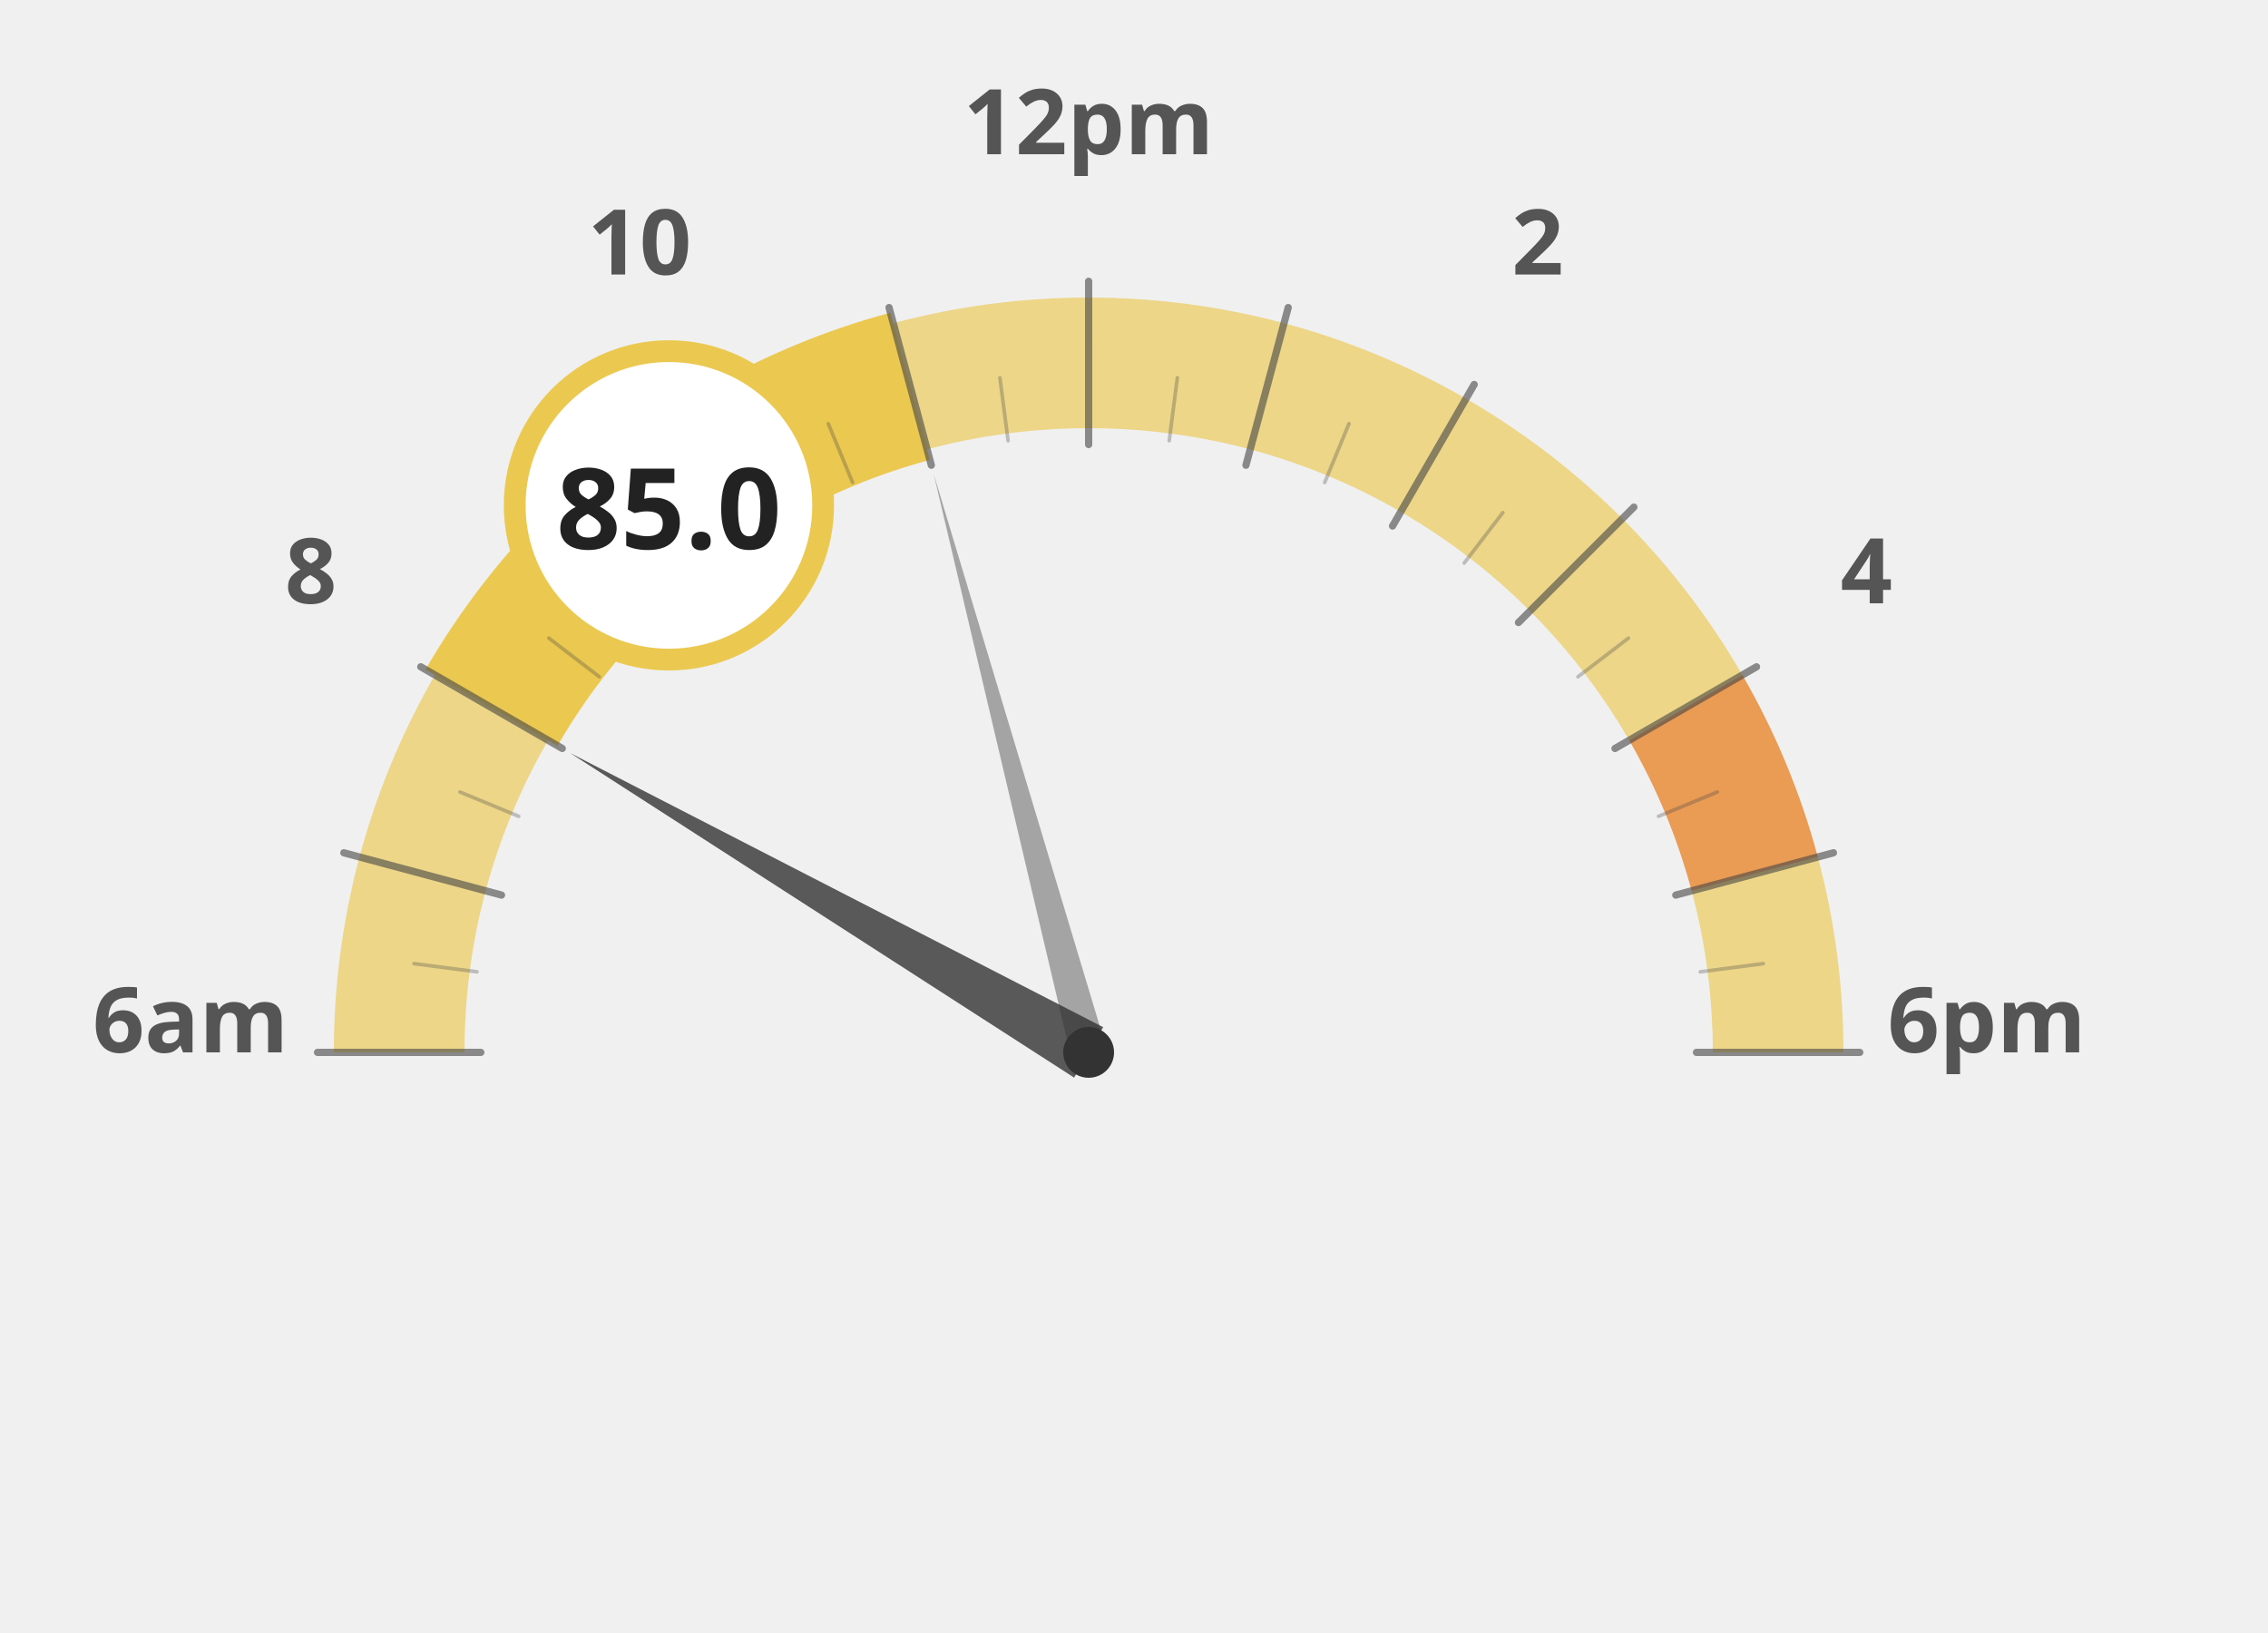
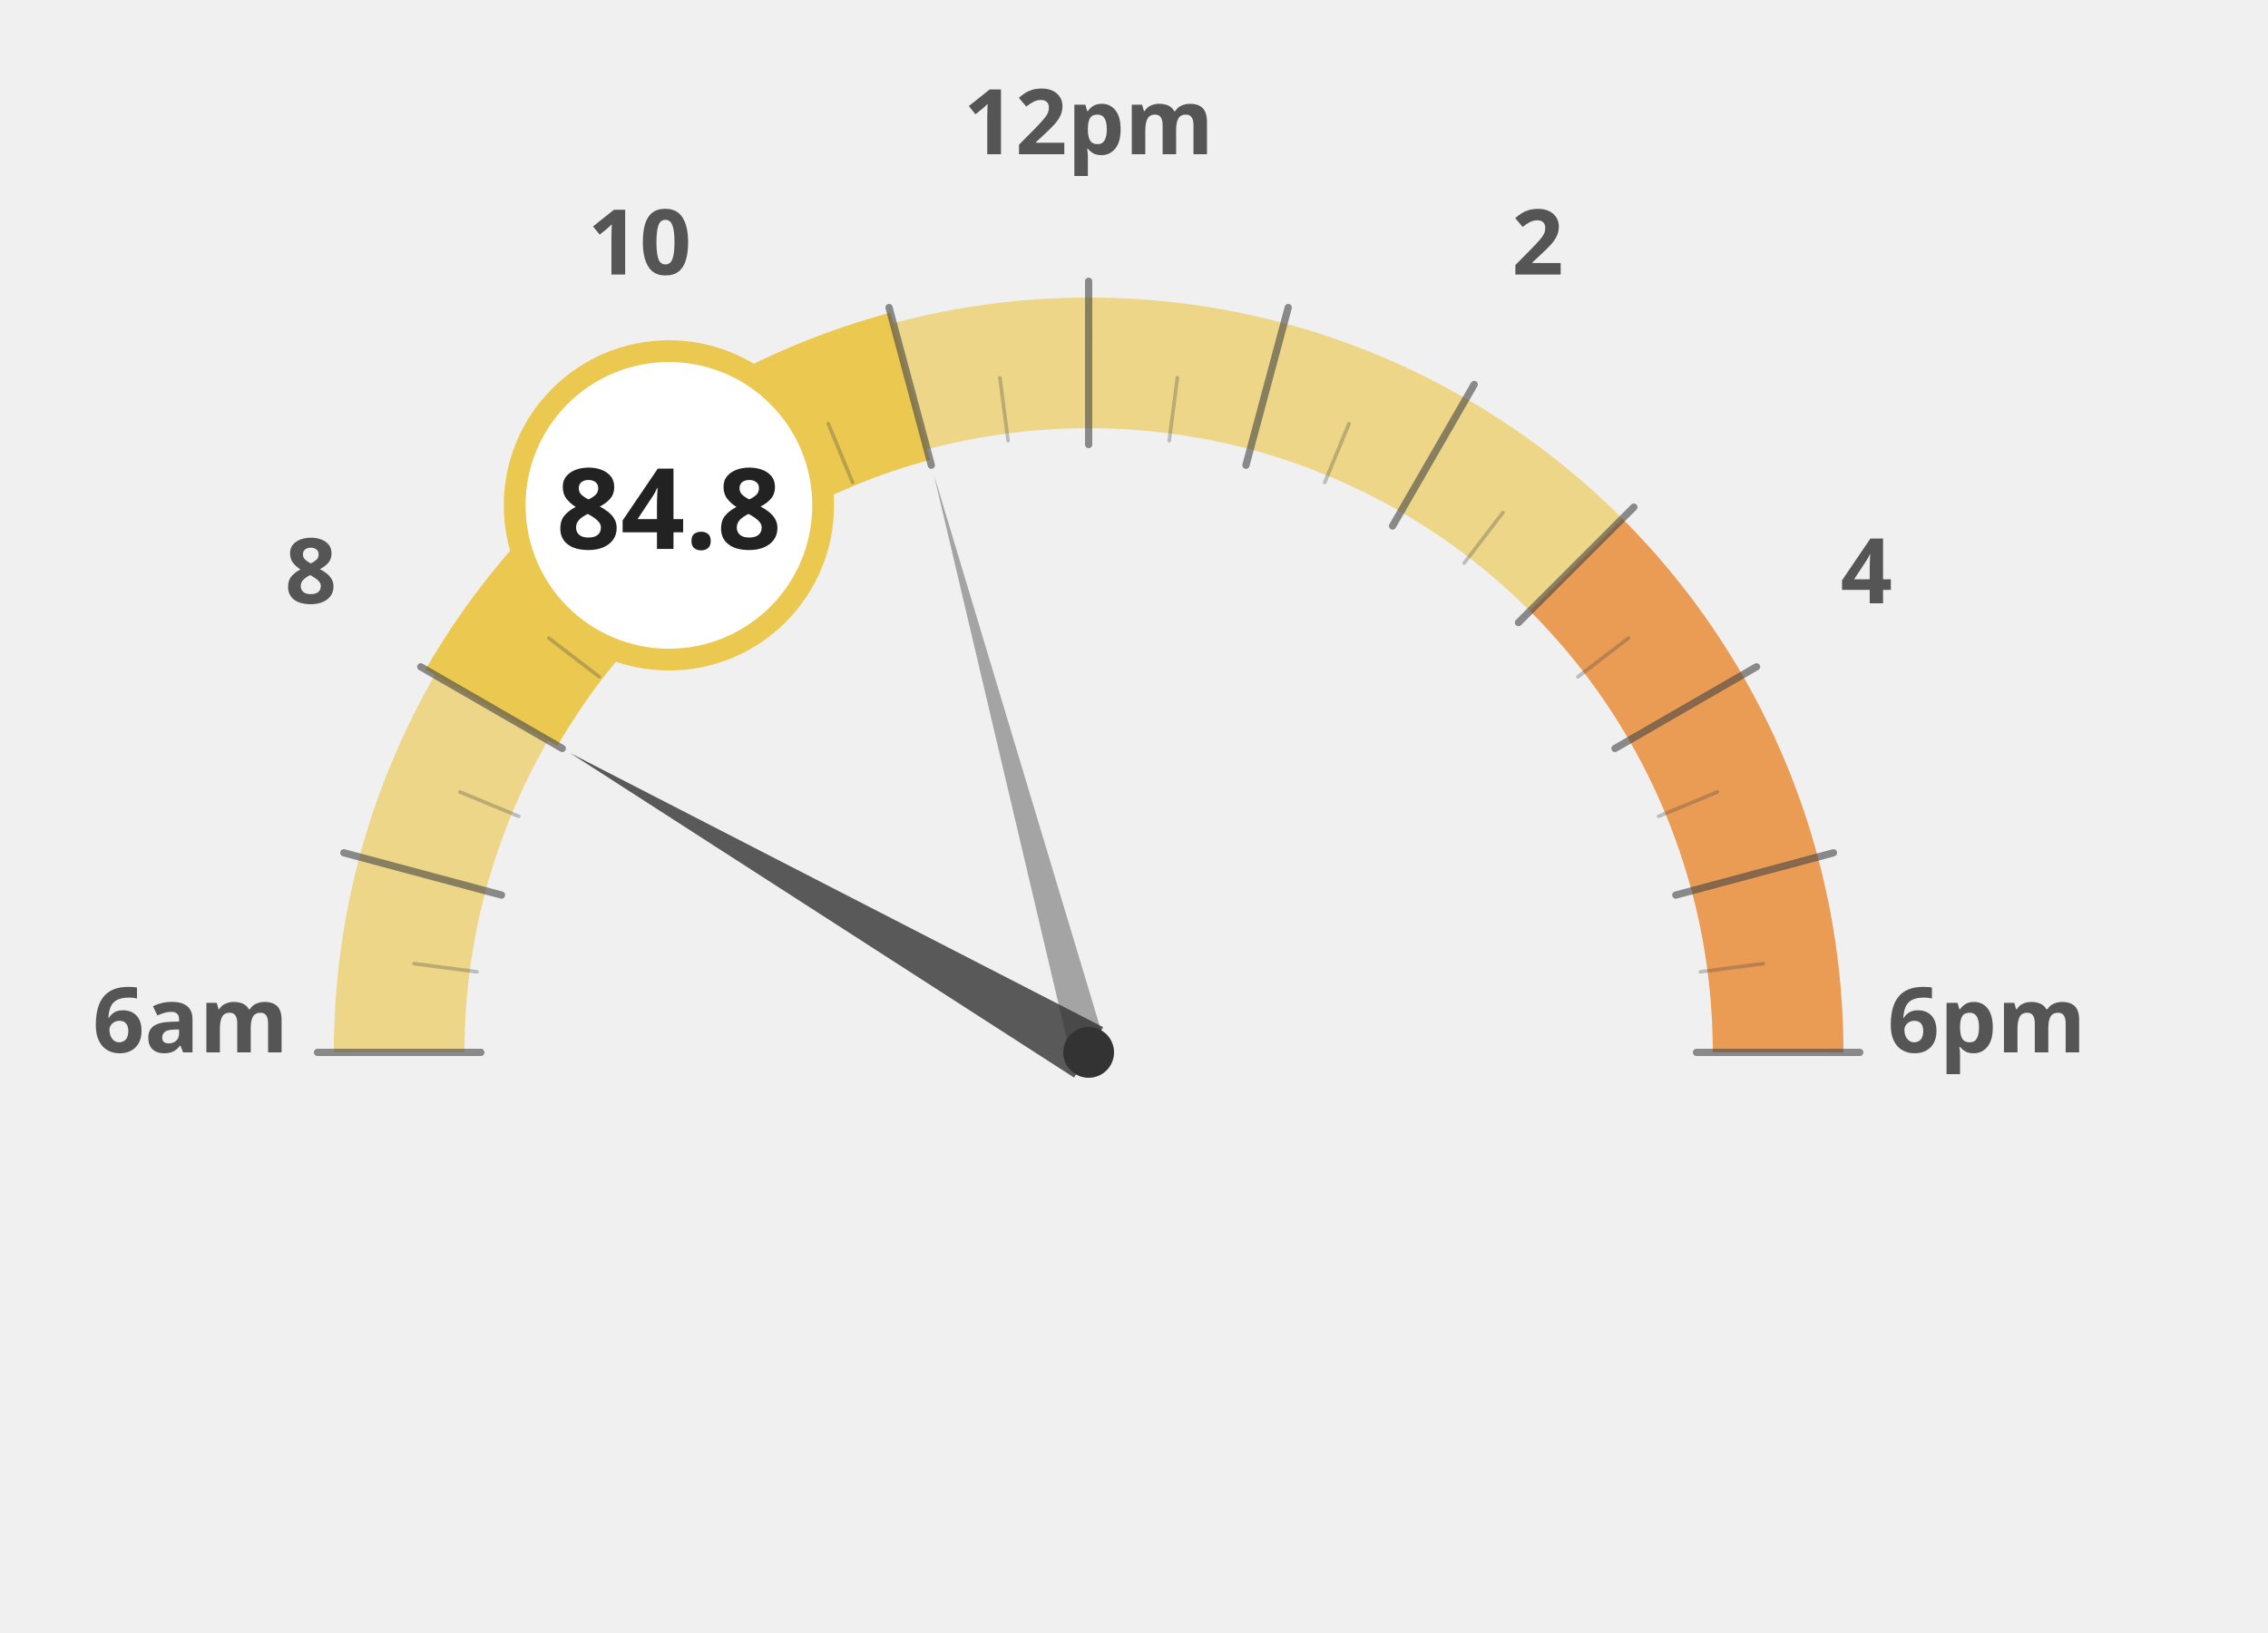
<svg xmlns="http://www.w3.org/2000/svg" width="100%" height="100%" viewBox="0 0 1250 900">
  <g transform="translate(100, 100)">
    <path d="M 120.0 480.0 A 380 380 0 0 1 132.9 381.6" fill="none" stroke="#ebc850" stroke-width="72" stroke-opacity="0.65" />
    <path d="M 132.9 381.6 A 380 380 0 0 1 170.9 290.0" fill="none" stroke="#ebc850" stroke-width="72" stroke-opacity="0.65" />
    <path d="M 170.9 290.0 A 380 380 0 0 1 231.3 211.3" fill="none" stroke="#ebc850" stroke-width="72" stroke-opacity="1.0" />
    <path d="M 231.3 211.3 A 380 380 0 0 1 310.0 150.9" fill="none" stroke="#ebc850" stroke-width="72" stroke-opacity="1.0" />
    <path d="M 310.0 150.9 A 380 380 0 0 1 401.6 112.9" fill="none" stroke="#ebc850" stroke-width="72" stroke-opacity="1.0" />
    <path d="M 401.6 112.9 A 380 380 0 0 1 500.0 100.0" fill="none" stroke="#ebc850" stroke-width="72" stroke-opacity="0.65" />
    <path d="M 500.0 100.0 A 380 380 0 0 1 598.4 112.9" fill="none" stroke="#ebc850" stroke-width="72" stroke-opacity="0.65" />
    <path d="M 598.4 112.9 A 380 380 0 0 1 690.0 150.9" fill="none" stroke="#ebc850" stroke-width="72" stroke-opacity="0.65" />
    <path d="M 690.0 150.9 A 380 380 0 0 1 768.7 211.3" fill="none" stroke="#ebc850" stroke-width="72" stroke-opacity="0.65" />
-     <path d="M 768.7 211.3 A 380 380 0 0 1 829.1 290.0" fill="none" stroke="#ebc850" stroke-width="72" stroke-opacity="0.65" />
+     <path d="M 768.7 211.3 A 380 380 0 0 1 829.1 290.0" fill="none" stroke="#e66e00" stroke-width="72" stroke-opacity="0.65" />
    <path d="M 829.1 290.0 A 380 380 0 0 1 867.1 381.6" fill="none" stroke="#e66e00" stroke-width="72" stroke-opacity="0.65" />
-     <path d="M 867.1 381.6 A 380 380 0 0 1 880.0 480.0" fill="none" stroke="#ebc850" stroke-width="72" stroke-opacity="0.65" />
+     <path d="M 867.1 381.6 A 380 380 0 0 1 880.0 480.0" fill="none" stroke="#e66e00" stroke-width="72" stroke-opacity="0.65" />
    <text x="5.0" y="480" text-anchor="middle" font-family="Montserrat, sans-serif" font-size="50" font-weight="900" fill="#555">6am</text>
    <text x="71.317" y="232.5" text-anchor="middle" font-family="Montserrat, sans-serif" font-size="50" font-weight="900" fill="#555">8</text>
    <text x="252.5" y="51.317" text-anchor="middle" font-family="Montserrat, sans-serif" font-size="50" font-weight="900" fill="#555">10</text>
    <text x="500" y="-15.0" text-anchor="middle" font-family="Montserrat, sans-serif" font-size="50" font-weight="900" fill="#555">12pm</text>
    <text x="747.5" y="51.317" text-anchor="middle" font-family="Montserrat, sans-serif" font-size="50" font-weight="900" fill="#555">2</text>
    <text x="928.683" y="232.5" text-anchor="middle" font-family="Montserrat, sans-serif" font-size="50" font-weight="900" fill="#555">4</text>
    <text x="995.0" y="480.0" text-anchor="middle" font-family="Montserrat, sans-serif" font-size="50" font-weight="900" fill="#555">6pm</text>
    <path d="M 170.9 290.0 A 380 380 0 0 1 231.3 211.3" fill="none" stroke="#ebc850" stroke-width="84" stroke-linecap="butt" />
    <path d="M 231.3 211.3 A 380 380 0 0 1 310.0 150.9" fill="none" stroke="#ebc850" stroke-width="84" stroke-linecap="butt" />
    <path d="M 310.0 150.9 A 380 380 0 0 1 401.6 112.9" fill="none" stroke="#ebc850" stroke-width="84" stroke-linecap="butt" />
    <line x1="165.0" y1="480.0" x2="75.0" y2="480.0" stroke="#444" stroke-width="4" stroke-linecap="round" opacity="0.6" />
    <line x1="162.9" y1="435.6" x2="128.2" y2="431.1" stroke="#444" stroke-width="2" stroke-linecap="round" opacity="0.3" />
    <line x1="176.4" y1="393.3" x2="89.5" y2="370.0" stroke="#444" stroke-width="4" stroke-linecap="round" opacity="0.6" />
    <line x1="185.9" y1="349.9" x2="153.5" y2="336.5" stroke="#444" stroke-width="2" stroke-linecap="round" opacity="0.3" />
    <line x1="209.9" y1="312.5" x2="131.9" y2="267.5" stroke="#444" stroke-width="4" stroke-linecap="round" opacity="0.6" />
    <line x1="230.3" y1="273.0" x2="202.5" y2="251.7" stroke="#444" stroke-width="2" stroke-linecap="round" opacity="0.3" />
    <line x1="263.1" y1="243.1" x2="199.5" y2="179.5" stroke="#444" stroke-width="4" stroke-linecap="round" opacity="0.6" />
    <line x1="293.0" y1="210.3" x2="271.7" y2="182.5" stroke="#444" stroke-width="2" stroke-linecap="round" opacity="0.3" />
    <line x1="332.5" y1="189.9" x2="287.5" y2="111.9" stroke="#444" stroke-width="4" stroke-linecap="round" opacity="0.6" />
    <line x1="369.9" y1="165.9" x2="356.5" y2="133.5" stroke="#444" stroke-width="2" stroke-linecap="round" opacity="0.3" />
    <line x1="413.3" y1="156.4" x2="390.0" y2="69.5" stroke="#444" stroke-width="4" stroke-linecap="round" opacity="0.6" />
    <line x1="455.6" y1="142.9" x2="451.1" y2="108.2" stroke="#444" stroke-width="2" stroke-linecap="round" opacity="0.3" />
    <line x1="500.0" y1="145.0" x2="500.0" y2="55.0" stroke="#444" stroke-width="4" stroke-linecap="round" opacity="0.6" />
    <line x1="544.4" y1="142.9" x2="548.9" y2="108.2" stroke="#444" stroke-width="2" stroke-linecap="round" opacity="0.3" />
    <line x1="586.7" y1="156.4" x2="610.0" y2="69.5" stroke="#444" stroke-width="4" stroke-linecap="round" opacity="0.6" />
    <line x1="630.1" y1="165.9" x2="643.5" y2="133.5" stroke="#444" stroke-width="2" stroke-linecap="round" opacity="0.3" />
    <line x1="667.5" y1="189.9" x2="712.5" y2="111.9" stroke="#444" stroke-width="4" stroke-linecap="round" opacity="0.6" />
    <line x1="707.0" y1="210.3" x2="728.3" y2="182.5" stroke="#444" stroke-width="2" stroke-linecap="round" opacity="0.3" />
    <line x1="736.9" y1="243.1" x2="800.5" y2="179.5" stroke="#444" stroke-width="4" stroke-linecap="round" opacity="0.6" />
    <line x1="769.7" y1="273.0" x2="797.5" y2="251.7" stroke="#444" stroke-width="2" stroke-linecap="round" opacity="0.3" />
    <line x1="790.1" y1="312.5" x2="868.1" y2="267.5" stroke="#444" stroke-width="4" stroke-linecap="round" opacity="0.6" />
    <line x1="814.1" y1="349.9" x2="846.5" y2="336.5" stroke="#444" stroke-width="2" stroke-linecap="round" opacity="0.3" />
    <line x1="823.6" y1="393.3" x2="910.5" y2="370.0" stroke="#444" stroke-width="4" stroke-linecap="round" opacity="0.6" />
    <line x1="837.1" y1="435.6" x2="871.8" y2="431.1" stroke="#444" stroke-width="2" stroke-linecap="round" opacity="0.3" />
    <line x1="835.0" y1="480.0" x2="925.0" y2="480.0" stroke="#444" stroke-width="4" stroke-linecap="round" opacity="0.6" />
    <polygon points="214.2,315.0 492.0,493.9 508.0,466.1" fill="#333" opacity="0.8" />
    <polygon points="414.6,161.2 490.3,482.6 509.7,477.4" fill="#333" opacity="0.4" />
    <circle cx="500" cy="480" r="14" fill="#333" />
    <circle cx="268.671" cy="178.526" r="85" fill="white" stroke="#ebc850" stroke-width="12" />
-     <text x="268.671" y="202.526" text-anchor="middle" font-family="Montserrat, sans-serif" font-size="62" font-weight="800" fill="#222">85.0</text>
+     <text x="268.671" y="202.526" text-anchor="middle" font-family="Montserrat, sans-serif" font-size="62" font-weight="800" fill="#222">84.8</text>
  </g>
</svg>
